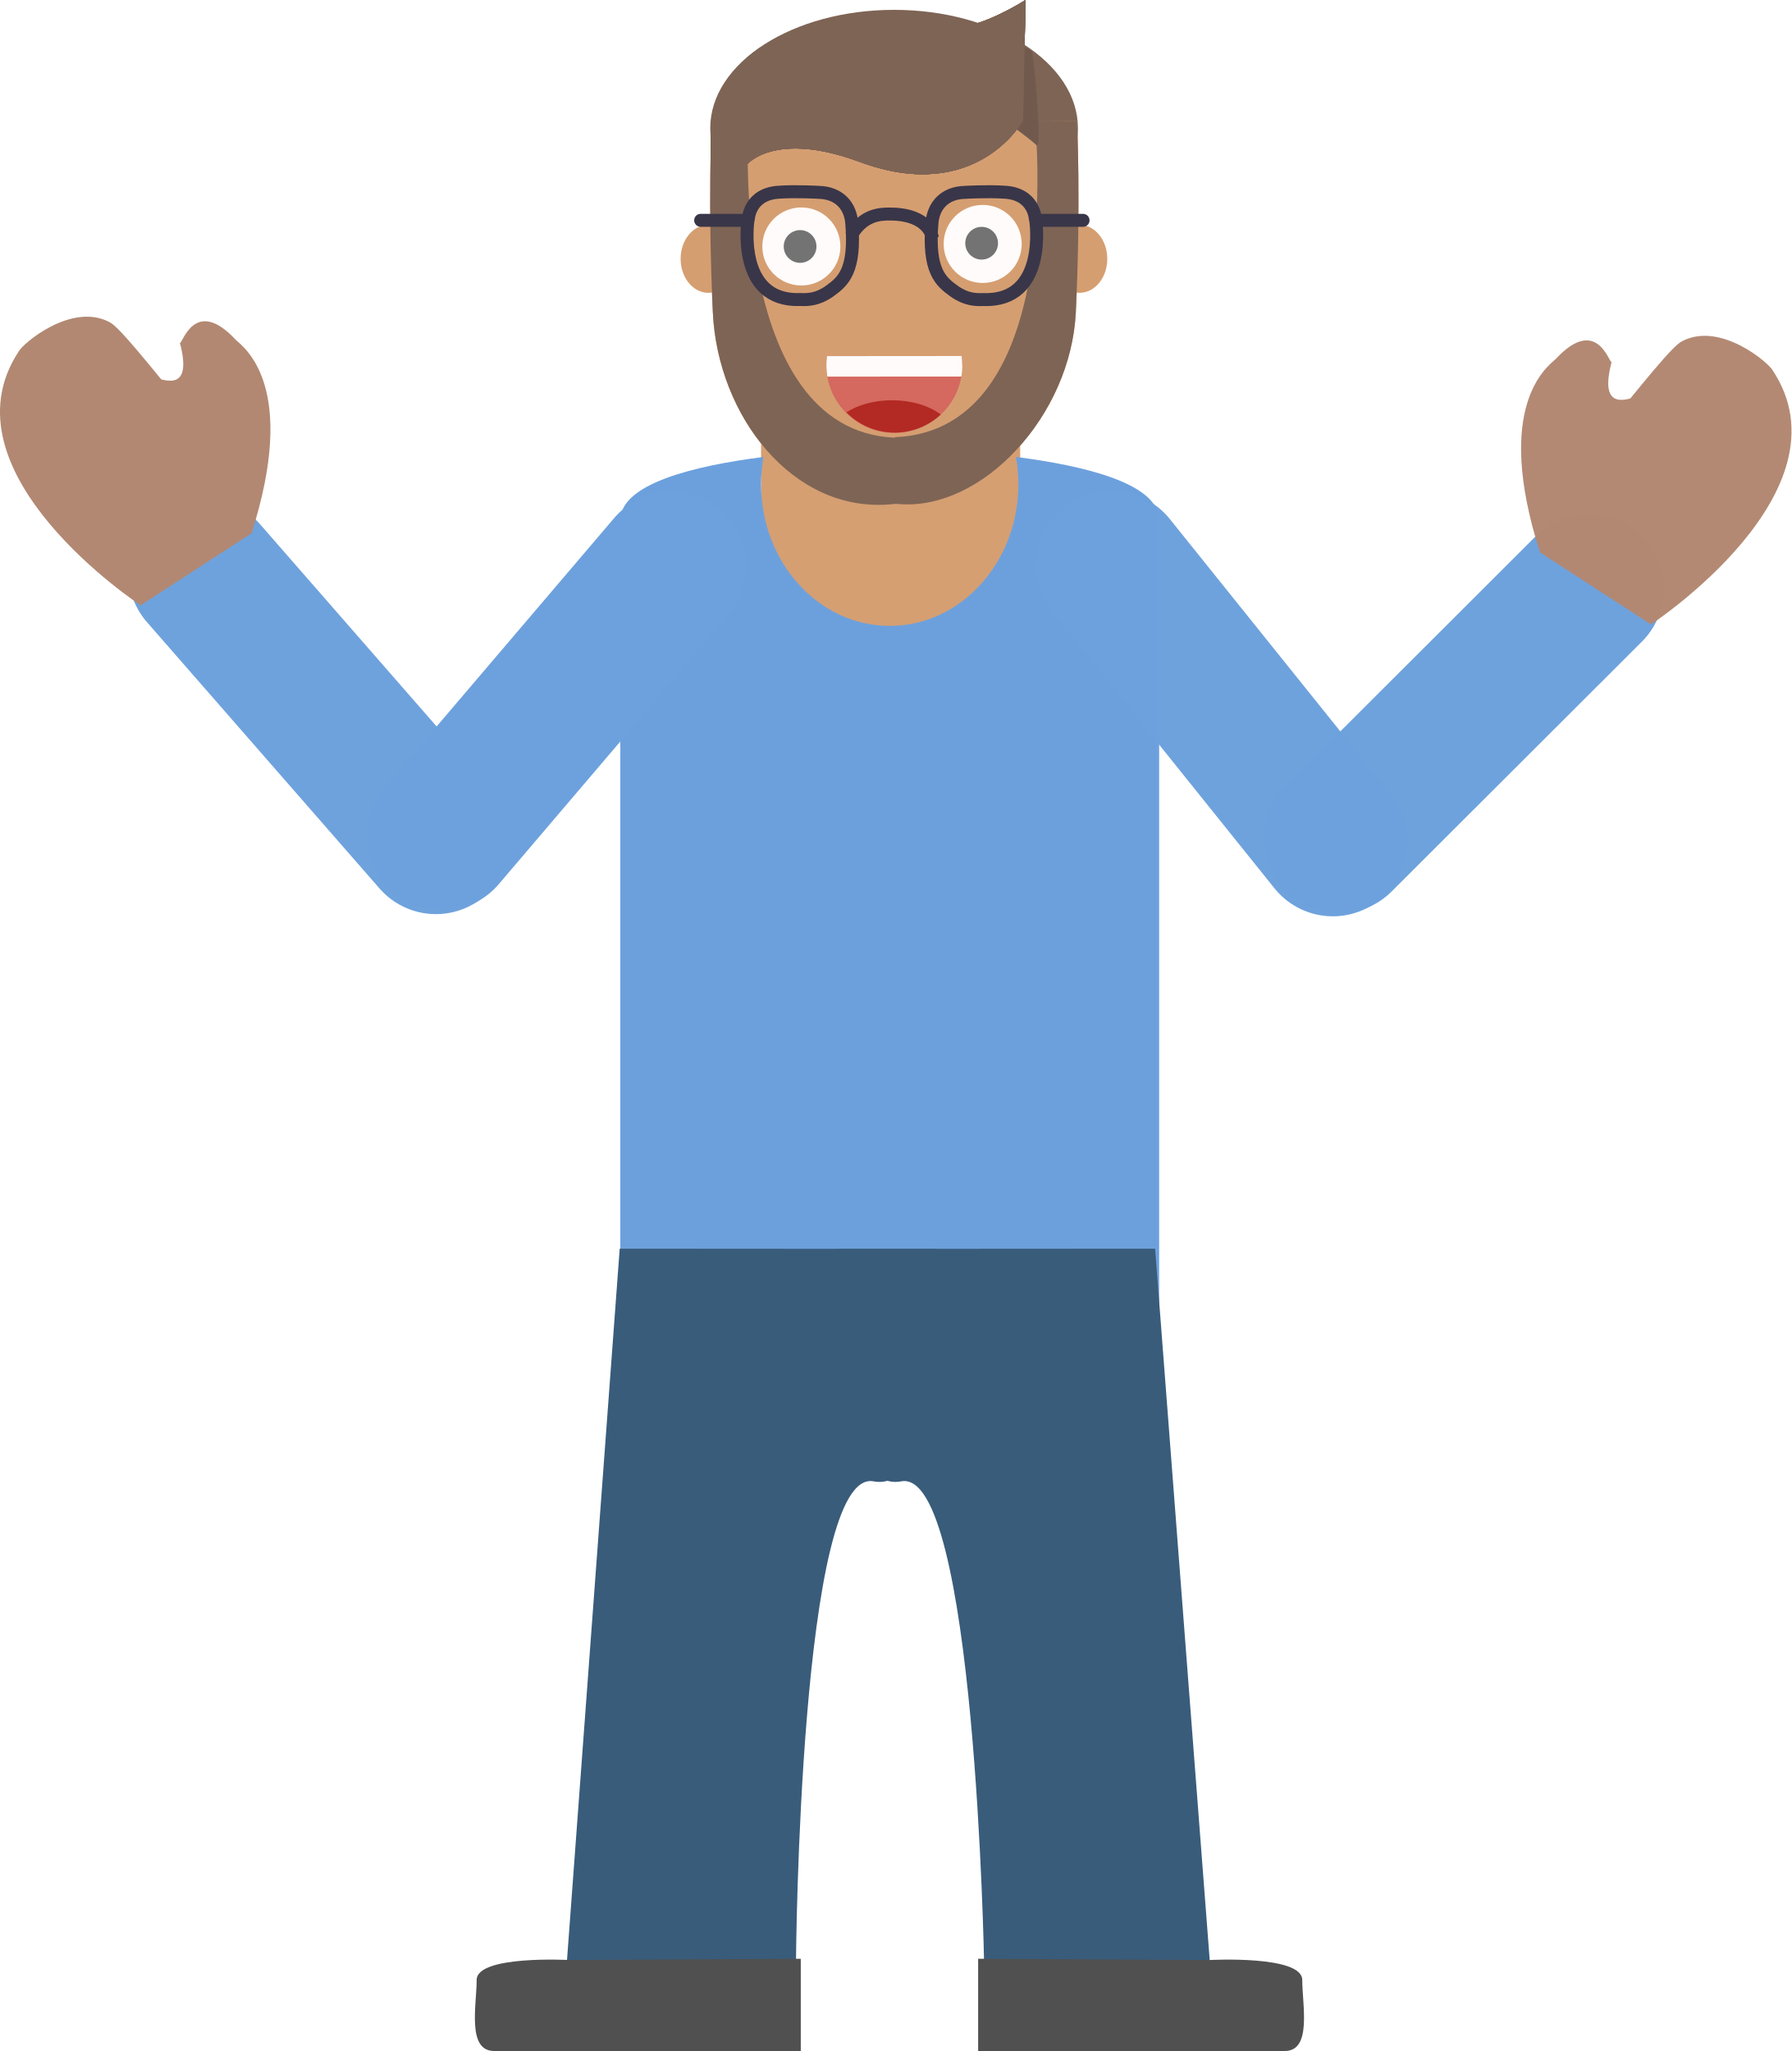
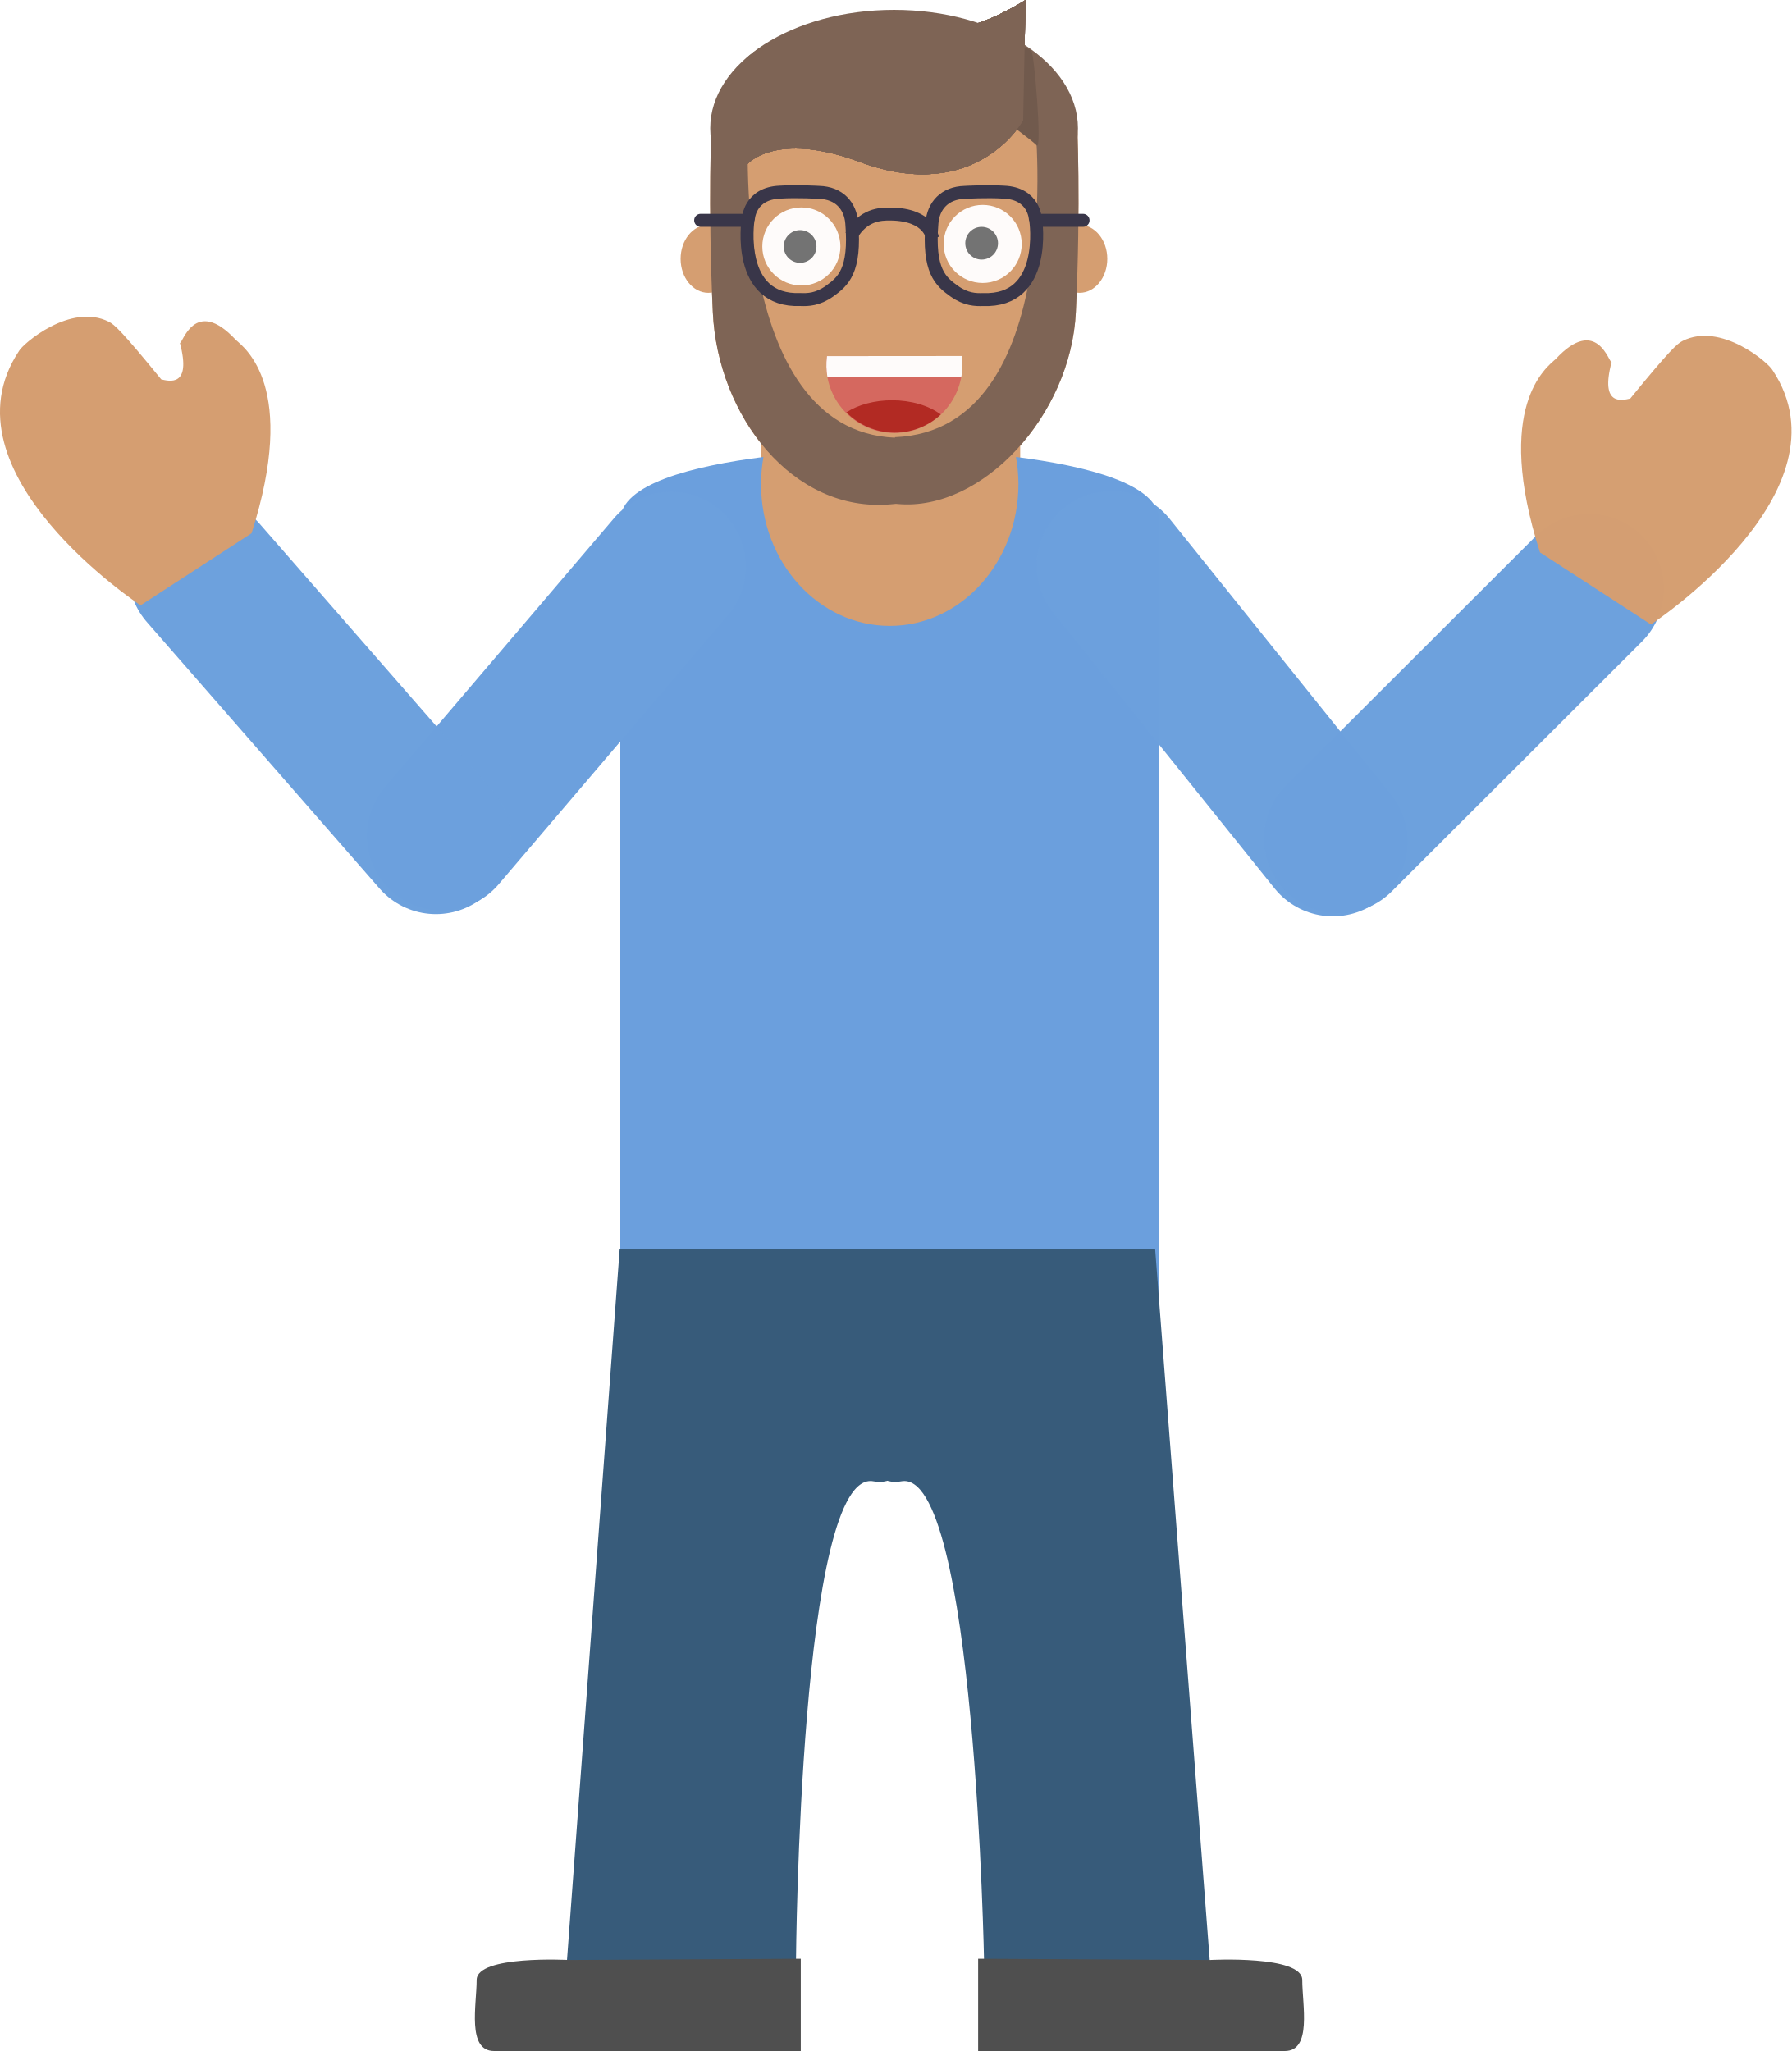
<svg xmlns="http://www.w3.org/2000/svg" width="179.645" height="205.691" viewBox="0 0 179.645 205.691" id="svg2" version="1.1" style="enable-background:new">
  <defs id="defs4">
    <filter style="color-interpolation-filters:sRGB" id="filter4172">
      <feBlend mode="multiply" in2="BackgroundImage" id="feBlend4174" />
    </filter>
  </defs>
-   <g id="layer1" style="opacity:0.99" transform="translate(-262.2031,-833.546)">
+   <g id="layer1" style="opacity:1" transform="translate(-262.2031,-833.546)">
    <rect style="color:#000000;clip-rule:nonzero;display:inline;overflow:visible;visibility:visible;opacity:1;isolation:auto;mix-blend-mode:normal;color-interpolation:sRGB;color-interpolation-filters:linearRGB;solid-color:#000000;solid-opacity:1;fill:#d59e71;fill-opacity:1;fill-rule:nonzero;stroke:none;stroke-width:7;stroke-linecap:butt;stroke-linejoin:round;stroke-miterlimit:4;stroke-dasharray:none;stroke-dashoffset:0;stroke-opacity:1;color-rendering:auto;image-rendering:auto;shape-rendering:auto;text-rendering:auto;enable-background:accumulate" id="rect4359" width="25.986" height="25.809" x="338.516" y="874.098" rx="0.036" ry="1.251" />
    <path style="fill:#6b9fdd;fill-opacity:1;fill-rule:nonzero;stroke:none;stroke-width:1px;stroke-linecap:butt;stroke-linejoin:miter;stroke-opacity:1" d="m 364.076,879.371 a 12.905,14.231 0 0 1 0.25,2.715 12.905,14.231 0 0 1 -12.906,14.23 12.905,14.231 0 0 1 -12.904,-14.23 12.905,14.231 0 0 1 0.242,-2.713 c -7.025,0.898 -14.354,2.701 -14.354,6.354 l 0,6.76 0,72.25 26.766,0 0.5,0 26.766,0 0,-72.25 0,-6.76 c 0,-3.654 -7.333,-5.458 -14.359,-6.355 z" id="path4302" />
    <g id="g4380" style="fill:#375b7a;fill-opacity:1" transform="translate(126,552)">
      <path id="path4363" d="m 198.343,406.774 -5.303,71.595 22.981,-0.177 c 0,0 0.354,-49.497 7.778,-48.083 7.425,1.414 6.247,-23.315 6.247,-23.315 z" style="fill:#375b7a;fill-opacity:1;fill-rule:evenodd" />
      <path id="path4363-2" d="m 252.031,406.774 5.48,71.418 -22.627,0.271 c 0,0 -0.884,-49.769 -8.309,-48.355 -7.425,1.414 -6.247,-23.315 -6.247,-23.315 z" style="fill:#375b7a;fill-opacity:1;fill-rule:evenodd" />
    </g>
    <path style="fill:#4f4f4f;fill-opacity:1;fill-rule:evenodd;stroke:none;stroke-width:1px;stroke-linecap:butt;stroke-linejoin:miter;stroke-opacity:1" d="m 319.25,1030.112 c 0,0 -9.25,-0.5 -9.25,2 0,2.5 -1,7.125 1.75,7.125 22.5,0 30.75,0 30.75,0 l 0,-9.25 z" id="path4384" />
    <path style="fill:#4f4f4f;fill-opacity:1;fill-rule:evenodd;stroke:none;stroke-width:1px;stroke-linecap:butt;stroke-linejoin:miter;stroke-opacity:1" d="m 383.536,1030.112 c 0,0 9.25,-0.5 9.25,2 0,2.5 1,7.125 -1.75,7.125 -22.5,0 -30.75,0 -30.75,0 l 0,-9.25 z" id="path4384-7" />
    <path style="fill:none;fill-rule:evenodd;stroke:#6ca0dd;stroke-width:15;stroke-linecap:round;stroke-linejoin:round;stroke-miterlimit:4;stroke-dasharray:none;stroke-opacity:1" d="m 329.5,890.362 -23,27" id="path4401" />
    <path style="opacity:0.99;fill:none;fill-rule:evenodd;stroke:#6ca0dd;stroke-width:15;stroke-linecap:round;stroke-linejoin:round;stroke-miterlimit:4;stroke-dasharray:none;stroke-opacity:1" d="M 305.914,917.721 282.586,891.004" id="path4401-1" />
    <path style="opacity:0.99;fill:none;fill-rule:evenodd;stroke:#6ca0dd;stroke-width:15;stroke-linecap:round;stroke-linejoin:round;stroke-miterlimit:4;stroke-dasharray:none;stroke-opacity:1" d="M 395.852,917.941 373.648,890.283" id="path4401-0" />
    <path style="opacity:0.99;fill:none;fill-rule:evenodd;stroke:#6ca0dd;stroke-width:15;stroke-linecap:round;stroke-linejoin:round;stroke-miterlimit:4;stroke-dasharray:none;stroke-opacity:1" d="m 421.548,892.581 -25.096,25.063" id="path4401-1-7" />
-     <path style="fill:#b18771;fill-opacity:1;fill-rule:evenodd;stroke:none;stroke-width:1px;stroke-linecap:butt;stroke-linejoin:miter;stroke-opacity:1" d="m 287.429,887.025 -11.127,7.228 c 0,0 -20.271,-13.31 -12.202,-25.494 0.358,-0.703 5.188,-4.894 9.033,-2.936 0.537,0.273 1.281,0.919 5.241,5.773 0.749,0.159 3.073,0.848 1.867,-3.665 0.231,0.208 1.454,-4.769 5.611,-0.295 0.892,0.803 6.257,4.725 1.576,19.39 z" id="path4456" />
-     <path style="opacity:0.99;fill:#b18771;fill-opacity:1;fill-rule:evenodd;stroke:none;stroke-width:1px;stroke-linecap:butt;stroke-linejoin:miter;stroke-opacity:1" d="m 416.621,888.944 11.127,7.228 c 0,0 20.271,-13.31 12.202,-25.494 -0.358,-0.703 -5.188,-4.894 -9.033,-2.936 -0.537,0.273 -1.281,0.919 -5.241,5.773 -0.749,0.159 -3.073,0.848 -1.867,-3.665 -0.231,0.208 -1.454,-4.769 -5.611,-0.295 -0.892,0.803 -6.257,4.725 -1.576,19.39 z" id="path4456-4" />
+     <path style="fill:#d59e71;fill-opacity:1;fill-rule:evenodd;stroke:none;stroke-width:1px;stroke-linecap:butt;stroke-linejoin:miter;stroke-opacity:1" d="m 287.429,887.025 -11.127,7.228 c 0,0 -20.271,-13.31 -12.202,-25.494 0.358,-0.703 5.188,-4.894 9.033,-2.936 0.537,0.273 1.281,0.919 5.241,5.773 0.749,0.159 3.073,0.848 1.867,-3.665 0.231,0.208 1.454,-4.769 5.611,-0.295 0.892,0.803 6.257,4.725 1.576,19.39 z" id="path4456" />
+     <path style="opacity:0.99;fill:#d59e71;fill-opacity:1;fill-rule:evenodd;stroke:none;stroke-width:1px;stroke-linecap:butt;stroke-linejoin:miter;stroke-opacity:1" d="m 416.621,888.944 11.127,7.228 c 0,0 20.271,-13.31 12.202,-25.494 -0.358,-0.703 -5.188,-4.894 -9.033,-2.936 -0.537,0.273 -1.281,0.919 -5.241,5.773 -0.749,0.159 -3.073,0.848 -1.867,-3.665 -0.231,0.208 -1.454,-4.769 -5.611,-0.295 -0.892,0.803 -6.257,4.725 -1.576,19.39 z" id="path4456-4" />
  </g>
  <g id="layer2" style="opacity:1" transform="translate(-262.2031,-833.546)">
    <ellipse style="color:#000000;clip-rule:nonzero;display:inline;overflow:visible;visibility:visible;opacity:1;isolation:auto;mix-blend-mode:normal;color-interpolation:sRGB;color-interpolation-filters:linearRGB;solid-color:#000000;solid-opacity:1;fill:#7e6455;fill-opacity:1;fill-rule:nonzero;stroke:none;stroke-width:7;stroke-linecap:butt;stroke-linejoin:round;stroke-miterlimit:4;stroke-dasharray:none;stroke-dashoffset:0;stroke-opacity:1;color-rendering:auto;image-rendering:auto;shape-rendering:auto;text-rendering:auto;enable-background:accumulate" id="path4305" cx="351.857" cy="846.409" rx="18.436" ry="11.875" mask="none" />
    <path mask="none" id="path4292" d="m 333.47,849.906 0.066,-4.255 c 0,0 1.38,-7.033 7.887,-8.561 7.893,-0.756 11.035,-1.925 17.514,-0.871 2.87,-0.574 6.1,-2.673 6.1,-2.673 l -0.239,12.067 c 0,0 -4.628,8.536 -16.392,4.167 -8.5,-3.157 -11.292,0.253 -11.292,0.253 l 0,0" style="opacity:1;fill:#7e6455;fill-opacity:1;fill-rule:evenodd;stroke:none;stroke-width:1px;stroke-linecap:butt;stroke-linejoin:miter;stroke-opacity:1" />
    <g id="g4186" style="opacity:1;fill:#d59e71;fill-opacity:1;stroke:none" transform="translate(203.5321,528.0081)" mask="none">
      <path style="fill:#d59e71;fill-opacity:1;fill-rule:evenodd;stroke:none;stroke-width:1px;stroke-linecap:butt;stroke-linejoin:miter;stroke-opacity:1" d="m 203.66,328.26 -19.379,0.08 0,0.025 -17.264,-0.072 c 0,0 -0.397,8.155 0.121,19.135 0.49,10.38 8.004,20.124 17.838,19.25 l 0.541,-0.047 0.184,0.016 c 8.44,0.75 17.348,-8.872 17.838,-19.252 0.518,-10.979 0.121,-19.135 0.121,-19.135 z" transform="translate(-36.98932,-10.56372)" id="path4150" />
    </g>
    <path mask="none" id="path4288" d="m 333.47,849.906 0.066,-4.255 c 0,0 1.38,-7.033 7.887,-8.561 7.893,-0.756 11.035,-1.925 17.514,-0.871 2.87,-0.574 6.1,-2.673 6.1,-2.673 l -0.239,12.067 c 0,0 -4.628,8.536 -16.392,4.167 -8.5,-3.157 -11.292,0.253 -11.292,0.253 l 0,0" style="opacity:1;fill:#7e6455;fill-opacity:1;fill-rule:evenodd;stroke:none;stroke-width:1px;stroke-linecap:butt;stroke-linejoin:miter;stroke-opacity:1" />
    <ellipse style="opacity:1;fill:#d59e71;fill-opacity:1;stroke:none;stroke-width:7;stroke-linejoin:round;stroke-miterlimit:4;stroke-dasharray:none;stroke-opacity:1" id="path4190-7" cx="370.457" cy="859.505" rx="2.778" ry="3.409" mask="none" />
    <path mask="none" id="path4284" d="m 333.47,849.906 0.066,-4.255 c 0,0 1.38,-7.033 7.887,-8.561 7.893,-0.756 11.035,-1.925 17.514,-0.871 2.87,-0.574 6.1,-2.673 6.1,-2.673 l -0.239,12.067 c 0,0 -4.628,8.536 -16.392,4.167 -8.5,-3.157 -11.292,0.253 -11.292,0.253 l 0,0" style="opacity:1;fill:#7e6455;fill-opacity:1;fill-rule:evenodd;stroke:none;stroke-width:1px;stroke-linecap:butt;stroke-linejoin:miter;stroke-opacity:1" />
    <ellipse style="opacity:1;fill:#d59e71;fill-opacity:1;stroke:none;stroke-width:7;stroke-linejoin:round;stroke-miterlimit:4;stroke-dasharray:none;stroke-opacity:1" id="path4190" cx="333.229" cy="859.505" rx="2.778" ry="3.409" mask="none" />
    <path mask="none" id="path4280" d="m 333.47,849.906 0.066,-4.255 c 0,0 1.38,-7.033 7.887,-8.561 7.893,-0.756 11.035,-1.925 17.514,-0.871 2.87,-0.574 6.1,-2.673 6.1,-2.673 l -0.239,12.067 c 0,0 -4.628,8.536 -16.392,4.167 -8.5,-3.157 -11.292,0.253 -11.292,0.253 l 0,0" style="opacity:1;fill:#7e6455;fill-opacity:1;fill-rule:evenodd;stroke:none;stroke-width:1px;stroke-linecap:butt;stroke-linejoin:miter;stroke-opacity:1" />
    <g id="g4186-3" style="opacity:1;fill:#7e6455;fill-opacity:1;stroke:none" transform="translate(118.5528,525.7353)" mask="none">
      <path style="fill:#7e6455;fill-opacity:1;fill-rule:evenodd;stroke:none;stroke-width:1px;stroke-linecap:butt;stroke-linejoin:miter;stroke-opacity:1" d="m 251.649,319.97 -4.214,0.021 c 0.006,0.113 3.245,30.967 -14.044,31.664 l 0,0.051 c -16.811,-0.699 -14.684,-31.658 -14.68,-31.726 l -3.703,0.021 c 0,0 -0.397,8.155 0.121,19.135 0.49,10.38 8.004,20.126 17.838,19.252 l 0.537,-0.049 0.188,0.018 c 8.44,0.75 17.348,-8.872 17.838,-19.252 0.518,-10.979 0.119,-19.135 0.119,-19.135 z" id="path4150-6" />
    </g>
    <path mask="none" id="path4276" d="m 333.47,849.906 0.066,-4.255 c 0,0 1.38,-7.033 7.887,-8.561 7.893,-0.756 11.035,-1.925 17.514,-0.871 2.87,-0.574 6.1,-2.673 6.1,-2.673 l -0.239,12.067 c 0,0 -4.628,8.536 -16.392,4.167 -8.5,-3.157 -11.292,0.253 -11.292,0.253 l 0,0" style="opacity:1;fill:#7e6455;fill-opacity:1;fill-rule:evenodd;stroke:none;stroke-width:1px;stroke-linecap:butt;stroke-linejoin:miter;stroke-opacity:1" />
    <path style="color:#000000;clip-rule:nonzero;display:inline;overflow:visible;visibility:visible;opacity:1;isolation:auto;mix-blend-mode:normal;color-interpolation:sRGB;color-interpolation-filters:linearRGB;solid-color:#000000;solid-opacity:1;fill:#d5685f;fill-opacity:1;fill-rule:nonzero;stroke:none;stroke-width:7;stroke-linecap:butt;stroke-linejoin:round;stroke-miterlimit:4;stroke-dasharray:none;stroke-dashoffset:0;stroke-opacity:1;color-rendering:auto;image-rendering:auto;shape-rendering:auto;text-rendering:auto;enable-background:accumulate" d="m 345.128,869.266 a 6.819,6.819 0 0 0 -0.065,0.883 6.819,6.819 0 0 0 6.818,6.818 6.819,6.819 0 0 0 6.818,-6.818 6.819,6.819 0 0 0 -0.066,-0.883 l -13.506,0 z" id="path4167" mask="none" />
    <path mask="none" id="path4272" d="m 333.47,849.906 0.066,-4.255 c 0,0 1.38,-7.033 7.887,-8.561 7.893,-0.756 11.035,-1.925 17.514,-0.871 2.87,-0.574 6.1,-2.673 6.1,-2.673 l -0.239,12.067 c 0,0 -4.628,8.536 -16.392,4.167 -8.5,-3.157 -11.292,0.253 -11.292,0.253 l 0,0" style="opacity:1;fill:#7e6455;fill-opacity:1;fill-rule:evenodd;stroke:none;stroke-width:1px;stroke-linecap:butt;stroke-linejoin:miter;stroke-opacity:1" />
    <path style="opacity:1;fill:#fefbfa;fill-opacity:1;fill-rule:nonzero;stroke:none;stroke-width:7;stroke-linejoin:round;stroke-miterlimit:4;stroke-dasharray:none;stroke-opacity:1" d="m 345.129,869.261 c -0.107,0.839 -0.064,1.367 0.034,2.055 l 13.443,-0.006 c 0.144,-0.808 0.086,-1.413 0.027,-2.061 -4.505,4.7e-4 -9,0.01 -13.505,0.011 z" id="rect4182" mask="none" />
    <path mask="none" id="path4268" d="m 333.47,849.906 0.066,-4.255 c 0,0 1.38,-7.033 7.887,-8.561 7.893,-0.756 11.035,-1.925 17.514,-0.871 2.87,-0.574 6.1,-2.673 6.1,-2.673 l -0.239,12.067 c 0,0 -4.628,8.536 -16.392,4.167 -8.5,-3.157 -11.292,0.253 -11.292,0.253 l 0,0" style="opacity:1;fill:#7e6455;fill-opacity:1;fill-rule:evenodd;stroke:none;stroke-width:1px;stroke-linecap:butt;stroke-linejoin:miter;stroke-opacity:1" />
    <path style="opacity:1;fill:#715a4d;fill-opacity:1;fill-rule:evenodd;stroke:none;stroke-width:1px;stroke-linecap:butt;stroke-linejoin:miter;stroke-opacity:1" d="m 363.52,846.064 c 0,0 2.078,1.503 2.64,2.065 0.562,0.562 -0.266,-9.269 -0.521,-9.445 -0.755,-0.52 -0.911,-0.448 -0.911,-0.448 z" id="path4300" mask="none" />
    <path mask="none" id="path4264" d="m 333.47,849.906 0.066,-4.255 c 0,0 1.38,-7.033 7.887,-8.561 7.893,-0.756 11.035,-1.925 17.514,-0.871 2.87,-0.574 6.1,-2.673 6.1,-2.673 l -0.239,12.067 c 0,0 -4.628,8.536 -16.392,4.167 -8.5,-3.157 -11.292,0.253 -11.292,0.253 l 0,0" style="opacity:1;fill:#7e6455;fill-opacity:1;fill-rule:evenodd;stroke:none;stroke-width:1px;stroke-linecap:butt;stroke-linejoin:miter;stroke-opacity:1" />
  </g>
  <g id="layer3" transform="translate(-262.2031,-833.546)">
    <circle style="fill:#fefbfa;fill-opacity:1;stroke:none;stroke-width:7;stroke-linejoin:round;stroke-miterlimit:4;stroke-dasharray:none;stroke-opacity:1" id="path4231" cx="342.558" cy="858.264" r="3.914" />
    <circle style="fill:#fefbfa;fill-opacity:1;stroke:none;stroke-width:7;stroke-linejoin:round;stroke-miterlimit:4;stroke-dasharray:none;stroke-opacity:1" id="path4231-9" cx="360.741" cy="858.011" r="3.914" />
    <circle style="fill:#737373;fill-opacity:1;stroke:none;stroke-width:7;stroke-linejoin:round;stroke-miterlimit:4;stroke-dasharray:none;stroke-opacity:1" id="path4231-4" cx="342.432" cy="858.264" r="1.641" />
    <circle style="fill:#737373;fill-opacity:1;stroke:none;stroke-width:7;stroke-linejoin:round;stroke-miterlimit:4;stroke-dasharray:none;stroke-opacity:1" id="path4231-4-7" cx="360.636" cy="857.938" r="1.641" />
    <path style="fill:none;fill-rule:evenodd;stroke:#393649;stroke-width:1.301;stroke-linecap:round;stroke-linejoin:round;stroke-miterlimit:4;stroke-dasharray:none;stroke-opacity:1" d="m 332.461,855.642 4.743,0 c 0,0 -1.234,8.212 5.284,7.945 0.722,0.029 1.708,0.005 2.885,-0.834 1.378,-0.982 2.638,-2.043 2.24,-6.843 -0.144,-1.734 -1.272,-3.018 -3.284,-3.073 0,0 -2.208,-0.132 -3.92,-0.022 -3.056,0.121 -3.162,2.675 -3.162,2.675" id="path4273" />
    <path style="fill:none;fill-rule:evenodd;stroke:#393649;stroke-width:1.301;stroke-linecap:round;stroke-linejoin:round;stroke-miterlimit:4;stroke-dasharray:none;stroke-opacity:1" d="m 370.805,855.643 -4.743,0 c 0,0 1.234,8.212 -5.284,7.945 -0.722,0.029 -1.708,0.005 -2.885,-0.834 -1.378,-0.982 -2.638,-2.043 -2.24,-6.843 0.144,-1.734 1.272,-3.018 3.284,-3.073 0,0 2.208,-0.132 3.92,-0.022 3.056,0.121 3.162,2.675 3.162,2.675" id="path4273-6" />
    <path style="fill:none;fill-rule:evenodd;stroke:#393649;stroke-width:1.301;stroke-linecap:butt;stroke-linejoin:round;stroke-miterlimit:4;stroke-dasharray:none;stroke-opacity:1" d="m 347.541,857.187 c 1.229,-2.117 2.897,-2.191 3.98,-2.177 3.918,0.05 4.17,2.366 4.17,2.366" id="path4304" />
    <path mask="none" id="use4198" d="m 351.648,873.686 a 6.312,3.875 0 0 0 -4.574,1.213 6.819,6.819 0 0 0 4.85,2.033 6.819,6.819 0 0 0 4.619,-1.814 6.312,3.875 0 0 0 -4.895,-1.432 z" style="color:#000000;clip-rule:nonzero;display:inline;overflow:visible;visibility:visible;opacity:1;isolation:auto;mix-blend-mode:normal;color-interpolation:sRGB;color-interpolation-filters:linearRGB;solid-color:#000000;solid-opacity:1;fill:#d5685f;fill-opacity:1;fill-rule:nonzero;stroke:none;stroke-width:7;stroke-linecap:butt;stroke-linejoin:round;stroke-miterlimit:4;stroke-dasharray:none;stroke-dashoffset:0;stroke-opacity:1;filter:url(#filter4172);color-rendering:auto;image-rendering:auto;shape-rendering:auto;text-rendering:auto;enable-background:accumulate" />
  </g>
</svg>
